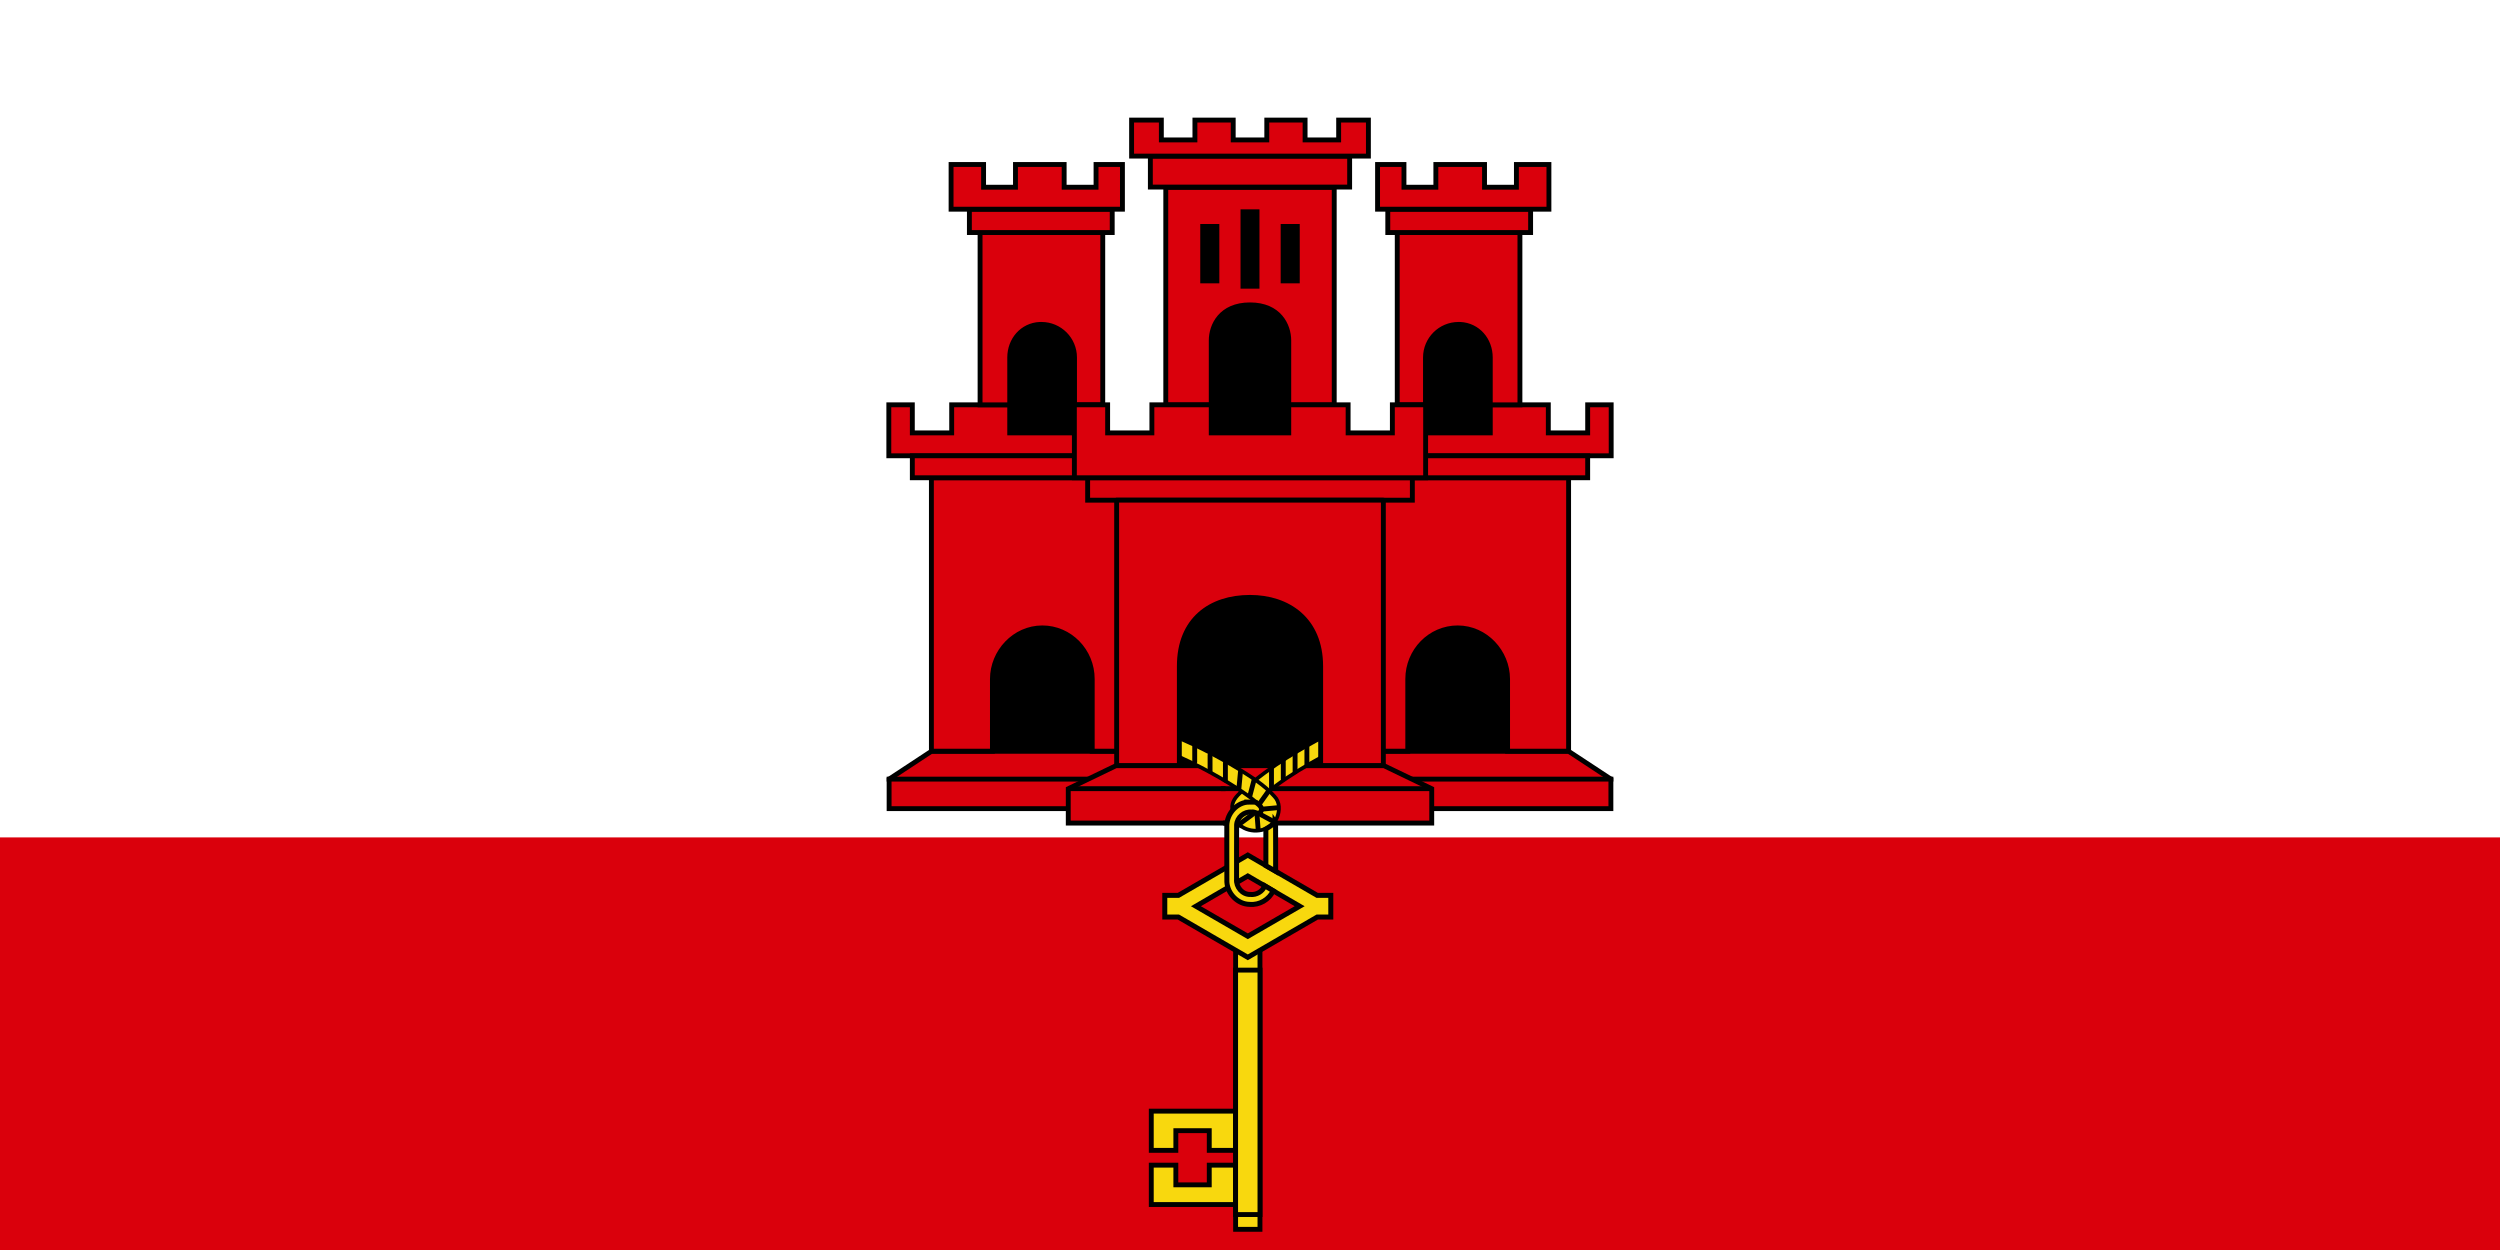
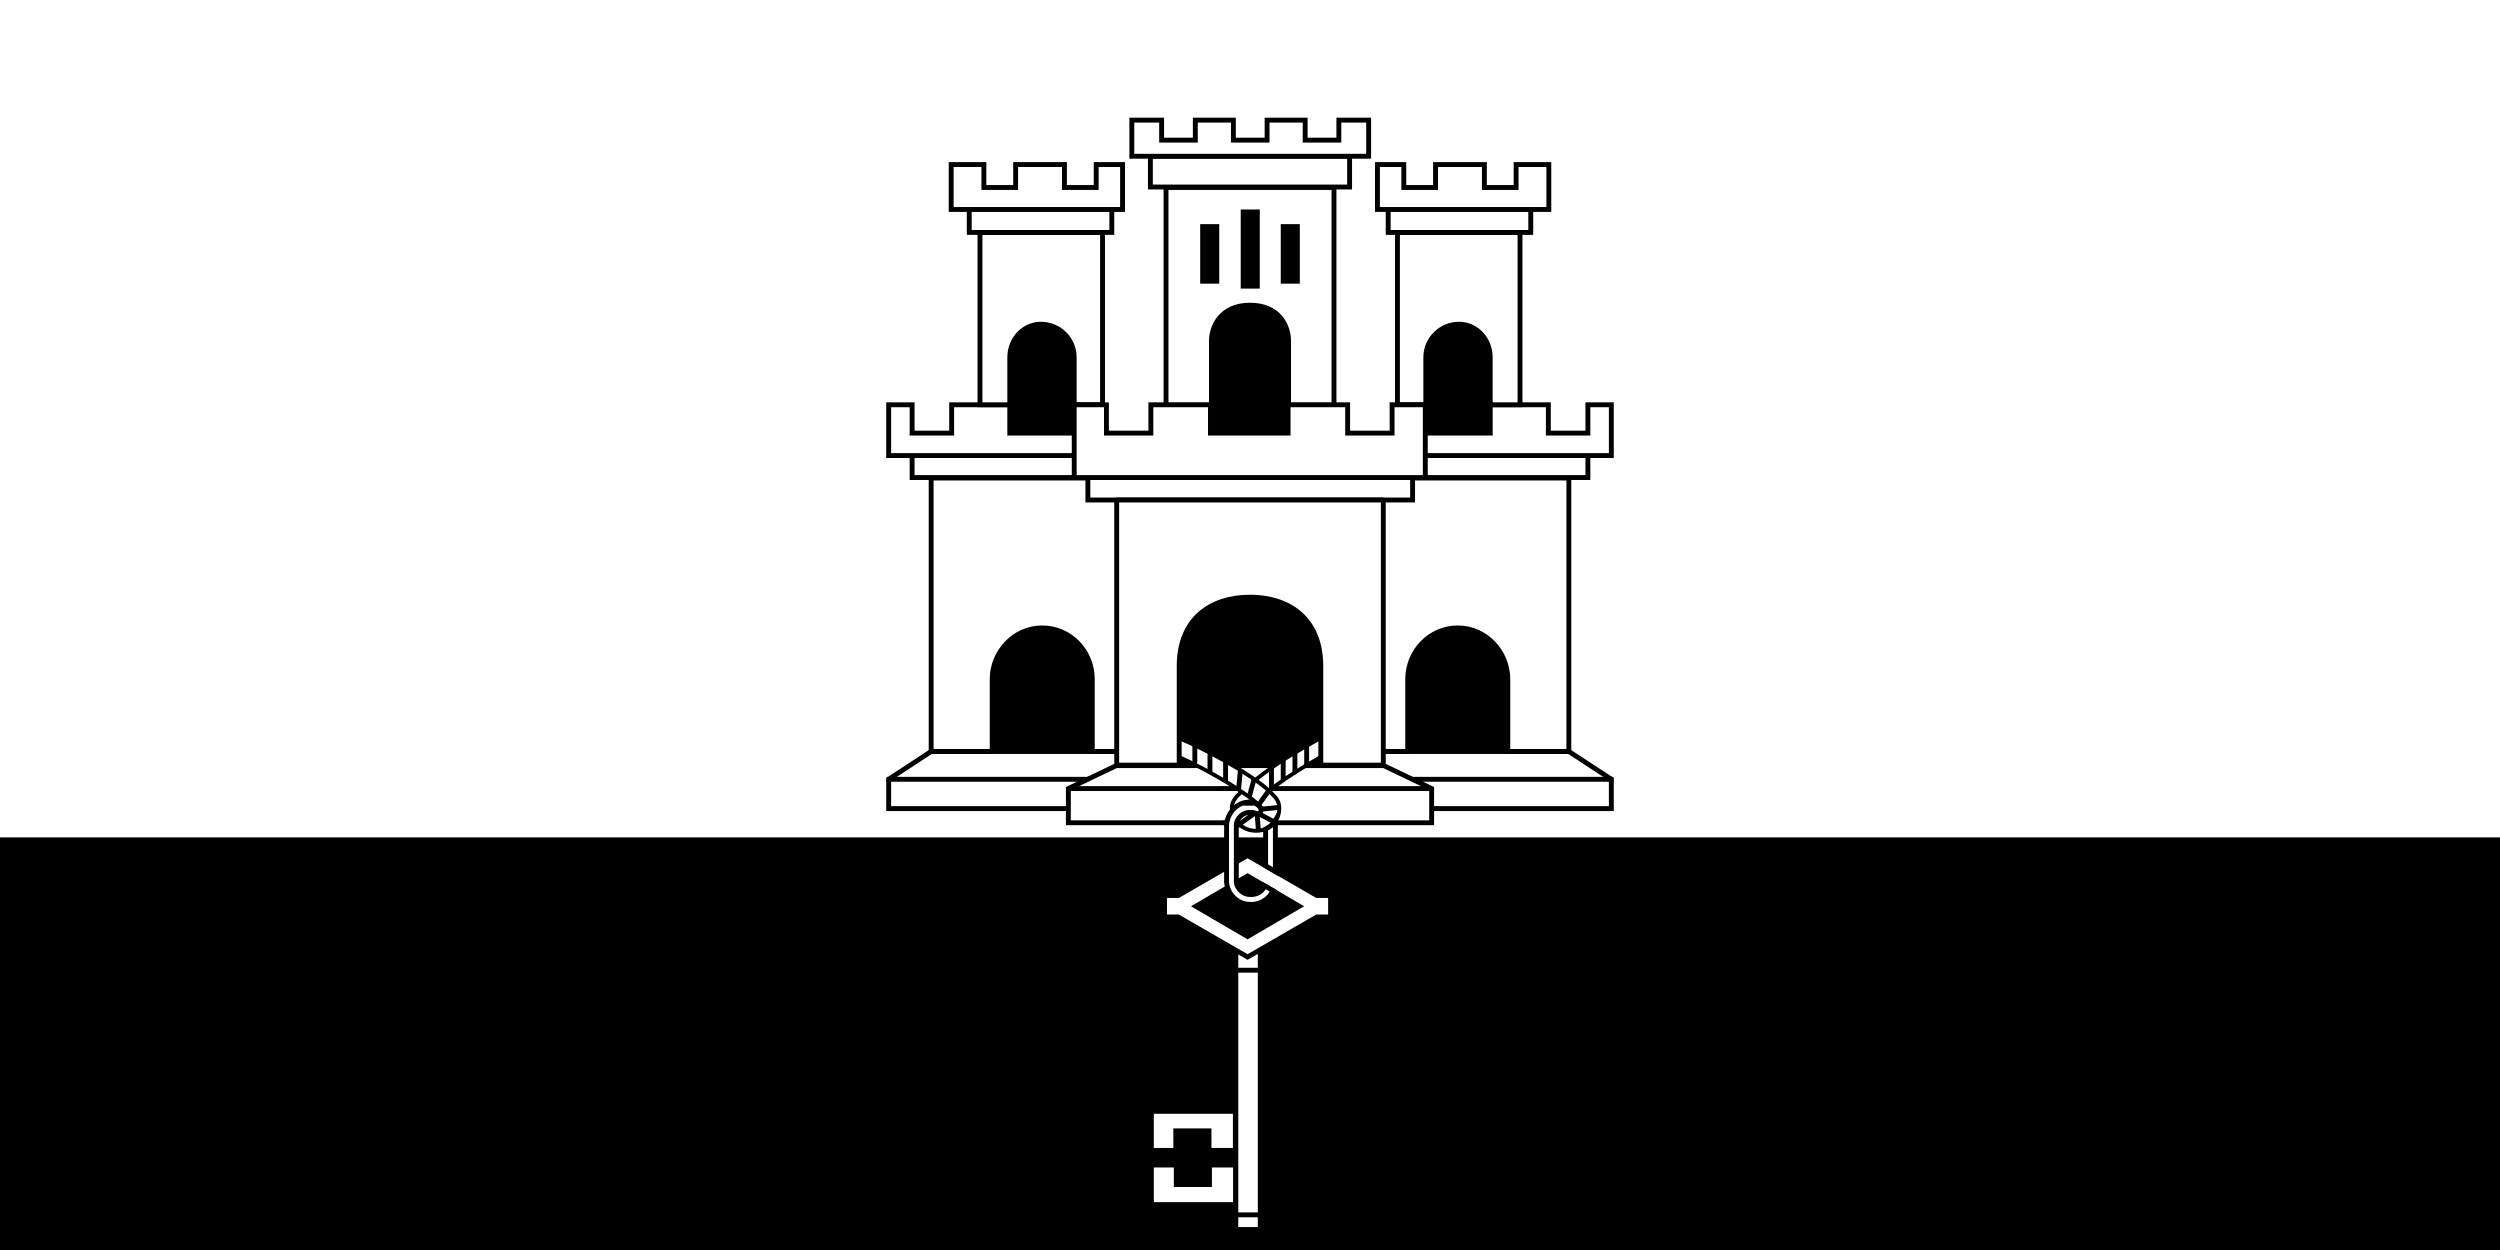
- <svg xmlns="http://www.w3.org/2000/svg" xmlns:xlink="http://www.w3.org/1999/xlink" viewBox="0 0 512 256">
-   <rect fill="#da000c" width="512" height="256" />
-   <rect fill="#fff" width="512" height="171.5" />
-   <g stroke="#000">
-     <g id="castle_half" fill="#da000c" stroke-linecap="square">
-       <rect fill="#000" stroke="none" width="64" height="43.993" x="196.571" y="116.303" />
-       <path d="M229.819,153.865H190.75L182.09,159.564V165.604H229.819" />
-       <path d="M213.469,128.594C219.094,128.594 223.688,133.283 223.688,139.062V153.844H231.031V97.844H190.75V153.844H203.25V139.062C203.25,133.509 207.765,128.594 213.469,128.594z" />
-       <rect fill="#000" stroke="none" width="18.523" height="33.959" x="204.528" y="59.962" />
-       <path d="M223,88.656H206.791V82.906H194.906V88.656H186.844V82.906H182.031V93.344H223M186.844,93.306H221.814V97.844H186.844z" />
-       <path d="M200.719,47.625V82.906H206.791V73.219C206.791,69.589 209.353,66.619 212.938,66.438C213.053,66.432 213.164,66.438 213.281,66.438C217.028,66.437 220.062,69.472 220.062,73.219V82.906H225.844V47.625z" />
-       <path d="M198.531,42.844V47.625H227.781V42.844z" />
-       <path d="M194.781,33.688V42.844H229.875V33.688H224.469V38.344H217.938V33.688H207.969V38.344H201.438V33.688z" />
-       <path d="M182.09,159.564H230" />
-       <path d="M261,156.812H228.562L218.781,161.531V168.562H261" />
-       <path stroke-linecap="butt" d="M218.771,161.519H262" />
+ <svg xmlns="http://www.w3.org/2000/svg" id="Calque_1" version="1.1" viewBox="0 0 512 256">
+   <defs>
+     <style>
+       .st0, .st1, .st2, .st3, .st4, .st5, .st6 {
+         fill: #fff;
+       }
+ 
+       .st1 {
+         stroke-width: 1px;
+       }
+ 
+       .st1, .st2, .st3, .st4, .st5, .st6 {
+         stroke: #000;
+       }
+ 
+       .st2 {
+         stroke-linejoin: round;
+       }
+ 
+       .st3, .st6 {
+         stroke-linecap: round;
+       }
+ 
+       .st4 {
+         stroke-linecap: square;
+       }
+ 
+       .st6 {
+         stroke-width: .8px;
+       }
+     </style>
+   </defs>
+   <rect width="512" height="256" />
+   <rect class="st0" width="512" height="171.5" />
+   <g>
+     <g id="castle_half">
+       <rect x="196.6" y="116.3" width="64" height="44" />
+       <path class="st4" d="M229.8,153.9h-39.1l-8.7,5.7v6h47.7" />
+       <path class="st4" d="M213.5,128.6c5.6,0,10.2,4.7,10.2,10.5v14.8h7.3v-56h-40.3v56h12.5v-14.8c0-5.6,4.5-10.5,10.2-10.5Z" />
+       <rect x="204.5" y="60" width="18.5" height="34" />
+       <path class="st4" d="M223,88.7h-16.2v-5.8h-11.9v5.8h-8.1v-5.8h-4.8v10.4h41M186.8,93.3h35v4.5h-35v-4.5Z" />
+       <path class="st4" d="M200.7,47.6v35.3h6.1v-9.7c0-3.6,2.6-6.6,6.1-6.8.1,0,.2,0,.3,0,3.7,0,6.8,3,6.8,6.8v9.7h5.8v-35.3h-25.1Z" />
+       <path class="st4" d="M198.5,42.8v4.8h29.2v-4.8h-29.2Z" />
+       <path class="st4" d="M194.8,33.7v9.2h35.1v-9.2h-5.4v4.7h-6.5v-4.7h-10v4.7h-6.5v-4.7h-6.7Z" />
+       <path class="st4" d="M182.1,159.6h47.9" />
+       <path class="st4" d="M261,156.8h-32.4l-9.8,4.7v7h42.2" />
+       <path class="st5" d="M218.8,161.5h43.2" />
    </g>
-     <use xlink:href="#castle_half" transform="matrix(-1,0,0,1,512,0)" />
-     <g fill="#f8d80e">
-       <g stroke-linecap="round">
-         <path stroke-width="0.768" d="m273.297,150.031c-2.654,0.883-5.053,2.369-7.469,3.753-3.1,1.832-6.107,3.827-8.905,6.099-0.985,0.649-1.929,1.361-2.689,2.273-1.026,0.878-2.065,2.055-1.869,3.513,0.052,0.643,0.874-0.755,1.414-0.823,0.942-0.541,2.084-0.715,3.142-0.471,1.271-1.339,2.91-2.236,4.325-3.406,3.005-2.242,6.237-4.168,9.525-5.961,1.148-0.588,2.301-1.186,3.525-1.602-0.333-1.125-0.667-2.25-1-3.375z" />
-         <path d="M260.4,157.391V161.303" />
-         <path d="M262.817,155.685V159.568" />
-         <path d="M265.233,154.18V158.038" />
-         <path d="M267.65,152.694V156.675" />
-         <path stroke-width="0.768" d="m238.891,150.156c-0.396,1.104-0.792,2.208-1.188,3.312,5.537,2.1,10.809,4.879,15.798,8.06,1.691,1.151,3.467,2.266,4.796,3.846,0.293,0.811-0.514,1.489-1.314,1.244-0.732-0.249-1.454-0.532-2.226-0.004-1.106,0.503-2.106,2.142-0.426,2.691,2.315,1.555,6.082,0.879,7.195-1.845,0.581-1.401,0.619-3.195-0.508-4.345-2.063-2.364-4.797-4.008-7.421-5.672-4.689-2.82-9.573-5.374-14.706-7.288z" />
-         <path d="M254.05,158.035 253.737,161.375" />
-         <path d="M256.832,159.739 255.97,163.009" />
-         <path d="M259.804,162.012 257.996,164.549" />
-         <path d="M260.715,168.181 258.105,166.78" />
-         <path d="M261.528,165.429 258.533,165.709" />
-         <path d="M257.665,169.765 257.46,167.132" />
-         <path d="M256.568,166.756 254.095,168.578" />
-         <path d="M244.677,152.937V156.052" />
-         <path d="M250.963,156.244V159.778" />
-         <path d="M247.82,154.593V157.912" />
+     <g id="castle_half1" data-name="castle_half">
+       <rect x="251.4" y="116.3" width="64" height="44" />
+       <path class="st4" d="M282.2,153.9h39.1l8.7,5.7v6h-47.7" />
+       <path class="st4" d="M298.5,128.6c-5.6,0-10.2,4.7-10.2,10.5v14.8h-7.3v-56h40.3v56h-12.5v-14.8c0-5.6-4.5-10.5-10.2-10.5Z" />
+       <rect x="288.9" y="60" width="18.5" height="34" />
+       <path class="st4" d="M289,88.7h16.2v-5.8h11.9v5.8h8.1v-5.8h4.8v10.4h-41M325.2,93.3h-35v4.5h35v-4.5Z" />
+       <path class="st4" d="M311.3,47.6v35.3h-6.1v-9.7c0-3.6-2.6-6.6-6.1-6.8-.1,0-.2,0-.3,0-3.7,0-6.8,3-6.8,6.8v9.7h-5.8v-35.3h25.1Z" />
+       <path class="st4" d="M313.5,42.8v4.8h-29.2v-4.8h29.2Z" />
+       <path class="st4" d="M317.2,33.7v9.2h-35.1v-9.2h5.4v4.7h6.5v-4.7h10v4.7h6.5v-4.7h6.7Z" />
+       <path class="st4" d="M329.9,159.6h-47.9" />
+       <path class="st4" d="M251,156.8h32.4l9.8,4.7v7h-42.2" />
+       <path class="st5" d="M293.2,161.5h-43.2" />
+     </g>
+     <g>
+       <g>
+         <path class="st6" d="M273.3,150c-2.7.9-5.1,2.4-7.5,3.8-3.1,1.8-6.1,3.8-8.9,6.1-1,.6-1.9,1.4-2.7,2.3-1,.9-2.1,2.1-1.9,3.5,0,.6.9-.8,1.4-.8.9-.5,2.1-.7,3.1-.5,1.3-1.3,2.9-2.2,4.3-3.4,3-2.2,6.2-4.2,9.5-6,1.1-.6,2.3-1.2,3.5-1.6l-1-3.4h0Z" />
+         <path class="st3" d="M260.4,157.4v3.9" />
+         <path class="st3" d="M262.8,155.7v3.9" />
+         <path class="st3" d="M265.2,154.2v3.9" />
+         <path class="st3" d="M267.6,152.7v4" />
+         <path class="st6" d="M238.9,150.2c-.4,1.1-.8,2.2-1.2,3.3,5.5,2.1,10.8,4.9,15.8,8.1,1.7,1.2,3.5,2.3,4.8,3.8.3.8-.5,1.5-1.3,1.2-.7-.2-1.5-.5-2.2,0-1.1.5-2.1,2.1-.4,2.7,2.3,1.6,6.1.9,7.2-1.8.6-1.4.6-3.2-.5-4.3-2.1-2.4-4.8-4-7.4-5.7-4.7-2.8-9.6-5.4-14.7-7.3h0Z" />
+         <path class="st3" d="M254,158l-.3,3.3" />
+         <path class="st3" d="M256.8,159.7l-.9,3.3" />
+         <path class="st3" d="M259.8,162l-1.8,2.5" />
+         <path class="st3" d="M260.7,168.2l-2.6-1.4" />
+         <path class="st3" d="M261.5,165.4l-3,.3" />
+         <path class="st3" d="M257.7,169.8l-.2-2.6" />
+         <path class="st3" d="M256.6,166.8l-2.5,1.8" />
+         <path class="st3" d="M244.7,152.9v3.1" />
+         <path class="st3" d="M251,156.2v3.5" />
+         <path class="st3" d="M247.8,154.6v3.3" />
      </g>
-       <path d="M235.781,227.562V235.594H240.812V231.562H247.656V235.594H253.062V227.562zM235.781,238.625V246.688H253.062V238.625H247.656V242.656H240.812V238.625z" />
-       <rect width="4.99" height="58.115" x="253.052" y="193.651" />
-       <rect width="4.99" height="50.06" x="253.052" y="198.679" />
-       <path stroke-width="1.024" d="M255.547,179.406 266.172,185.594 255.547,191.75 244.922,185.594zM241.328,183.375H238.547V187.812H241.328L255.547,196.062 269.766,187.812H272.547V183.375H269.766L255.547,175.125z" />
-       <path stroke-width="1.024" d="m255.344,164.281c-2.419,0.339-4.226,2.73-4.094,5.134,0.009,3.738-0.018,7.476,0.014,11.213,0.128,2.408,2.232,4.566,4.674,4.588,1.985,0.188,3.979-0.972,4.812-2.78-0.573-0.344-1.146-0.688-1.719-1.031-0.444,1.184-1.723,1.918-2.969,1.781-1.635,0.046-2.959-1.544-2.812-3.134,0.01-3.713-0.019-7.428,0.015-11.141,0.09-1.515,1.535-2.755,3.048-2.6,0.626-0.18,1.487,0.677,1.875-0.062,0.584-0.829-0.414-1.477-0.969-1.937-0.613-0.084-1.254-0.008-1.875-0.032zm5.781,3.906c-0.396,0.746-1.216,1.189-1.875,1.58v7.513c0.667,0.385,1.333,0.771,2,1.156-0.008-3.204,0.015-6.408-0.012-9.612-0.032-0.197-0.008-0.498-0.113-0.638z" />
+       <path class="st5" d="M235.8,227.6v8h5v-4h6.8v4h5.4v-8h-17.3ZM235.8,238.6v8.1h17.3v-8.1h-5.4v4h-6.8v-4h-5Z" />
+       <rect class="st5" x="253.1" y="193.7" width="5" height="58.1" />
+       <rect class="st5" x="253.1" y="198.7" width="5" height="50.1" />
+       <path class="st1" d="M255.5,179.4l10.6,6.2-10.6,6.2-10.6-6.2,10.6-6.2ZM241.3,183.4h-2.8v4.4h2.8l14.2,8.2,14.2-8.2h2.8v-4.4h-2.8l-14.2-8.2-14.2,8.2Z" />
+       <path class="st1" d="M255.3,164.3c-2.4.3-4.2,2.7-4.1,5.1,0,3.7,0,7.5,0,11.2.1,2.4,2.2,4.6,4.7,4.6,2,.2,4-1,4.8-2.8-.6-.3-1.1-.7-1.7-1-.4,1.2-1.7,1.9-3,1.8-1.6,0-3-1.5-2.8-3.1,0-3.7,0-7.4,0-11.1,0-1.5,1.5-2.8,3-2.6.6-.2,1.5.7,1.9,0,.6-.8-.4-1.5-1-1.9-.6,0-1.3,0-1.9,0h0ZM261.1,168.2c-.4.7-1.2,1.2-1.9,1.6v7.5c.7.4,1.3.8,2,1.2,0-3.2,0-6.4,0-9.6,0-.2,0-.5-.1-.6h0Z" />
    </g>
-     <g fill="#da000c">
-       <rect fill="#000" stroke="none" width="29.329" height="53.255" x="240.803" y="38.351" />
-       <path d="M238.75,38.375V82.938H248.062V69.719C248.062,66.67 250.015,62.438 256,62.438C261.985,62.438 263.938,66.67 263.938,69.719V82.938H273.25V38.375zM254.562,43.375H257.438V58.625H254.562zM246.312,46.375H249.219V57.531H246.312zM262.781,46.375H265.688V57.531H262.781z" />
-       <path d="M235.594,31.969V38.312H276.406V31.969z" />
-       <path d="M231.75,24.594V31.969H280.25V24.594H274.156V28.656H267.281V24.594H259.438V28.656H252.562V24.594H244.719V28.656H237.844V24.594z" />
-       <path d="M222.75,97.844V102.438H289.25V97.844z" />
-       <path d="M220.031,82.906V97.844H291.969V82.906H285.156V88.656H276.094V82.906H263.938V88.656H248.062V82.906H235.906V88.656H226.844V82.906z" />
-       <path stroke-linejoin="round" d="M228.688,102.438V156.781H241.531V136.438C241.531,126.855 247.928,122.344 256,122.344C263.759,122.344 270.469,126.855 270.469,136.438V156.781H283.312V102.438z" />
+     <g>
+       <rect x="240.8" y="38.4" width="29.3" height="53.3" />
+       <path class="st5" d="M238.8,38.4v44.6h9.3v-13.2c0-3,2-7.3,7.9-7.3s7.9,4.2,7.9,7.3v13.2h9.3v-44.6h-34.5ZM254.6,43.4h2.9v15.2h-2.9v-15.2ZM246.3,46.4h2.9v11.2h-2.9v-11.2ZM262.8,46.4h2.9v11.2h-2.9v-11.2Z" />
+       <path class="st5" d="M235.6,32v6.3h40.8v-6.3h-40.8Z" />
+       <path class="st5" d="M231.8,24.6v7.4h48.5v-7.4h-6.1v4.1h-6.9v-4.1h-7.8v4.1h-6.9v-4.1h-7.8v4.1h-6.9v-4.1h-6.1Z" />
+       <path class="st5" d="M222.8,97.8v4.6h66.5v-4.6h-66.5Z" />
+       <path class="st5" d="M220,82.9v14.9h71.9v-14.9h-6.8v5.8h-9.1v-5.8h-12.2v5.8h-15.9v-5.8h-12.2v5.8h-9.1v-5.8h-6.8Z" />
+       <path class="st2" d="M228.7,102.4v54.3h12.8v-20.3c0-9.6,6.4-14.1,14.5-14.1s14.5,4.5,14.5,14.1v20.3h12.8v-54.3h-54.6Z" />
    </g>
  </g>
</svg>
